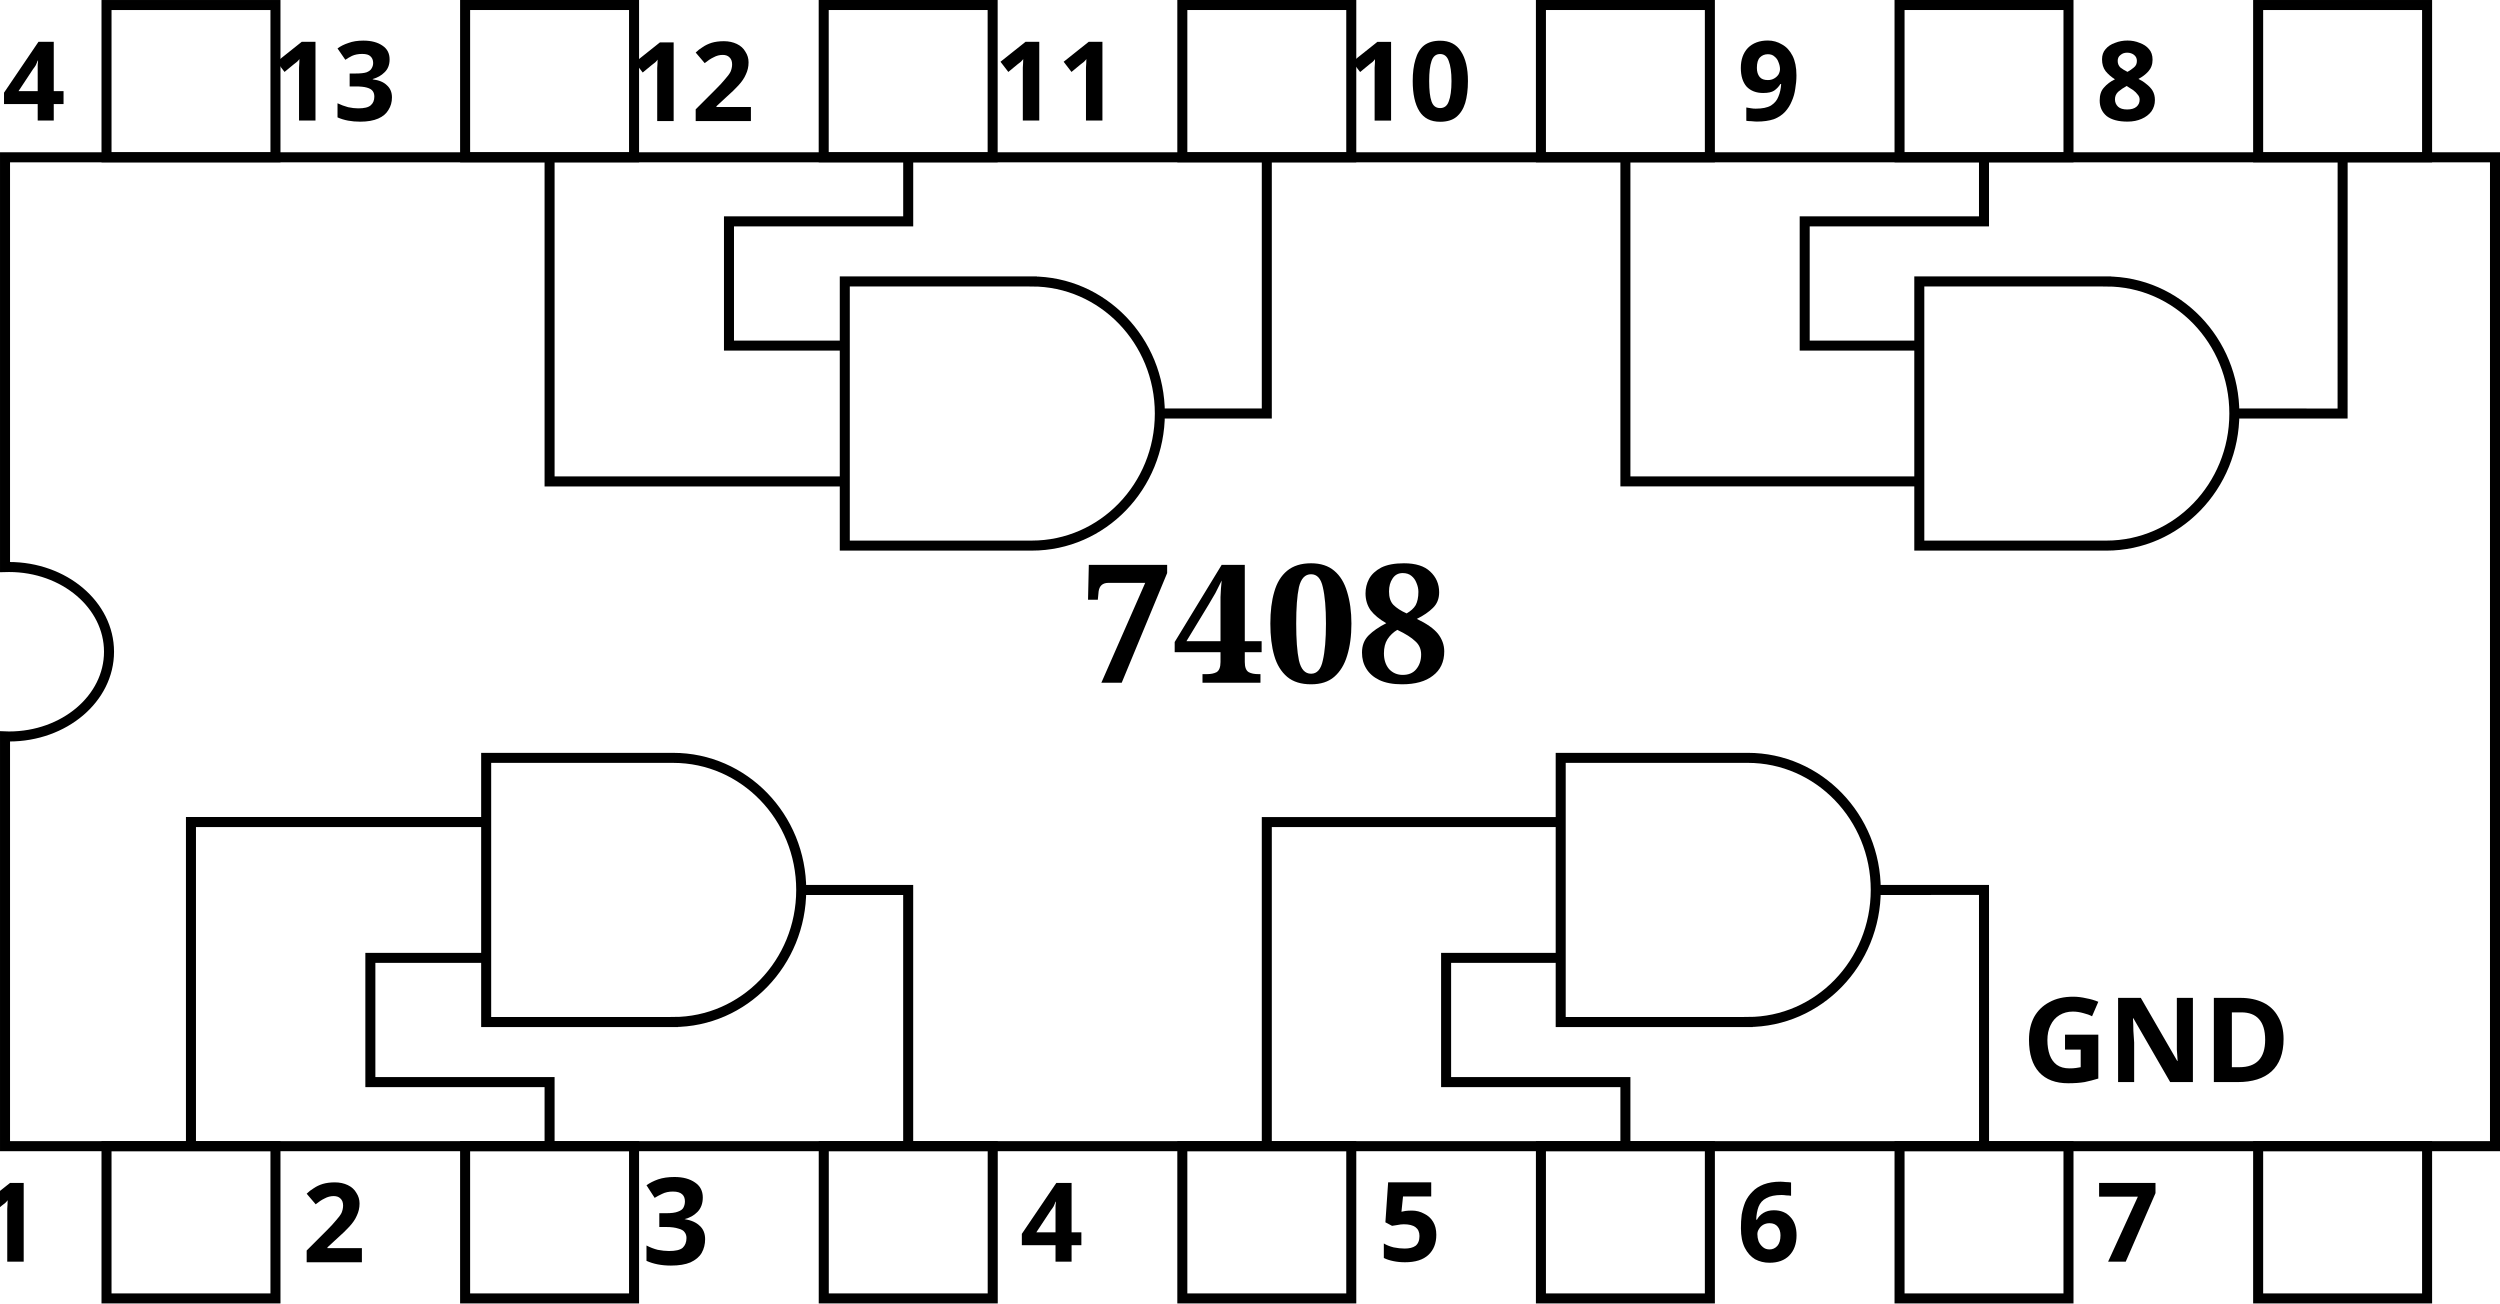
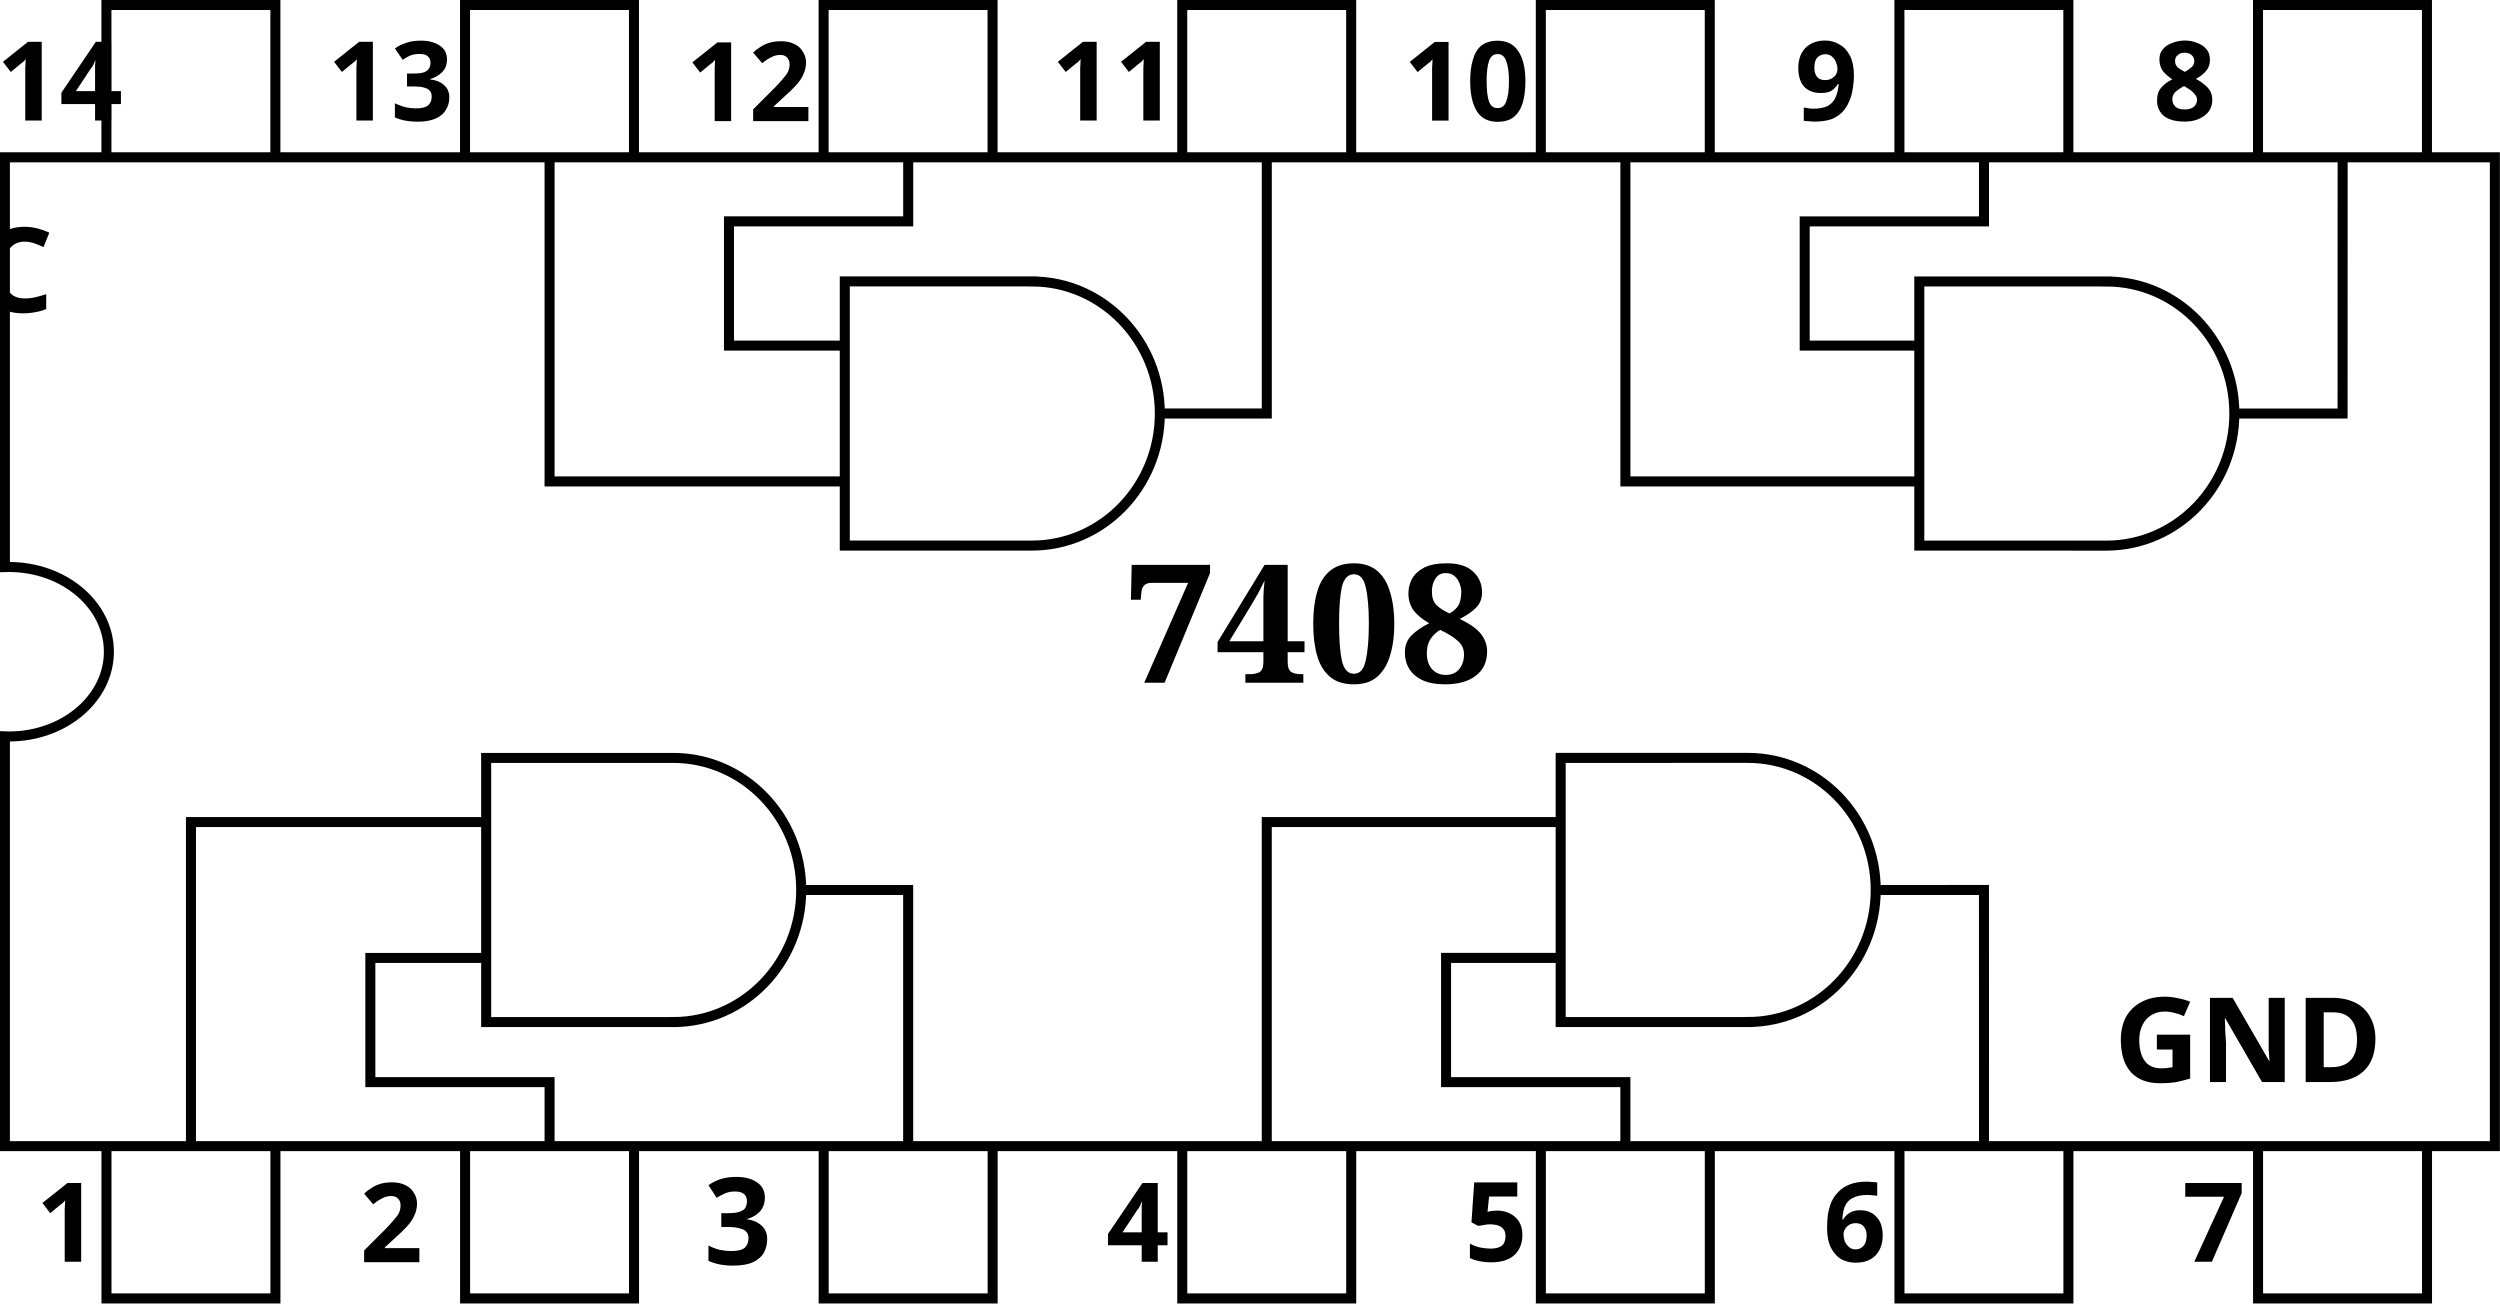
<svg xmlns="http://www.w3.org/2000/svg" width="99.736mm" height="52mm" version="1.1" viewBox="0 0 99.736 52">
-   <g transform="translate(-.1327 -.35253)" stroke-width=".4">
-     <g stroke="#000">
-       <g>
-         <path d="m0.333 46.078h99.336v-39.45h-99.336v16.347a3.989 3.381 0 0 1 0.159-0.002 3.989 3.381 0 0 1 3.99 3.38 3.989 3.381 0 0 1-3.99 3.381 3.989 3.381 0 0 1-0.159-0.004z" fill="none" stroke="#000" />
-         <g stroke="#000">
-           <g transform="translate(0 .21984)">
-             <rect x="90.22" y=".333" width="6.74" height="6.075" fill="none" stroke="#000" />
-             <text x="93.592" y="4.94" fill="#000000" font-family="sans" font-size="4.404px" font-weight="bold" stroke="none" text-align="center" text-anchor="middle" xml:space="preserve">
-               <tspan x="93.592" y="4.94" stroke="none" stroke-width=".4">8</tspan>
-               <tspan x="93.592" y="10.445" />
-             </text>
-           </g>
-           <g transform="translate(3.4968e-6 .066304)">
-             <rect x="75.914" y=".486" width="6.74" height="6.075" fill="none" stroke="#000" />
-             <text x="79.293" y="5.091" fill="#000000" font-family="sans" font-size="4.404px" font-weight="bold" stroke="none" text-align="center" text-anchor="middle" xml:space="preserve">
-               <tspan x="79.293" y="5.091" stroke="none" stroke-width=".4">9</tspan>
-               <tspan x="79.293" y="10.596" />
-             </text>
-           </g>
-           <g transform="translate(6.9936e-6 .066304)">
-             <rect x="61.607" y=".486" width="6.74" height="6.075" fill="none" stroke="#000" />
-             <text x="64.929" y="5.098" fill="#000000" font-family="sans" font-size="4.404px" font-weight="bold" stroke="none" text-align="center" text-anchor="middle" xml:space="preserve">
-               <tspan x="64.929" y="5.098" stroke="none" stroke-width=".4">10</tspan>
-               <tspan x="64.929" y="10.602" />
-             </text>
-           </g>
-           <g transform="translate(1.049e-5 .066304)">
-             <rect x="47.301" y=".486" width="6.74" height="6.075" fill="none" stroke="#000" />
-             <text x="50.891" y="5.096" fill="#000000" font-family="sans" font-size="4.404px" font-weight="bold" stroke="none" text-align="center" text-anchor="middle" xml:space="preserve">
-               <tspan x="50.891" y="5.096" stroke="none" stroke-width=".4">11</tspan>
-               <tspan x="50.891" y="10.6" />
-             </text>
-           </g>
-           <g transform="translate(6.3578e-6 .066304)">
-             <rect x="32.994" y=".486" width="6.74" height="6.075" fill="none" stroke="#000" />
-             <text x="36.307" y="5.118" fill="#000000" font-family="sans" font-size="4.404px" font-weight="bold" stroke="none" text-align="center" text-anchor="middle" xml:space="preserve">
-               <tspan x="36.307" y="5.118" stroke="none" stroke-width=".4">12</tspan>
-               <tspan x="36.307" y="10.622" />
-             </text>
-           </g>
-           <g transform="translate(-1.5895e-6 .066303)">
-             <rect x="18.688" y=".486" width="6.74" height="6.075" fill="none" stroke="#000" />
-             <text x="22.016" y="5.096" fill="#000000" font-family="sans" font-size="4.404px" font-weight="bold" stroke="none" text-align="center" text-anchor="middle" xml:space="preserve">
-               <tspan x="22.016" y="5.096" stroke="none" stroke-width=".4">13</tspan>
-               <tspan x="22.016" y="10.6" />
-             </text>
-           </g>
-           <g>
-             <rect x="4.382" y=".553" width="6.74" height="6.075" fill="none" stroke="#000" />
-             <text x="7.659" y="5.162" fill="#000000" font-family="sans" font-size="4.404px" font-weight="bold" stroke="none" text-align="center" text-anchor="middle" xml:space="preserve">
-               <tspan x="7.659" y="5.162" fill="#000000" font-size="4.404px" stroke="none" stroke-width=".4">14</tspan>
-             </text>
-           </g>
-         </g>
-         <g transform="translate(0 -.10663)" stroke="#000">
-           <g stroke-width=".4">
-             <g>
-               <rect x="90.22" y="46.184" width="6.74" height="6.075" fill="none" stroke="#000" />
-               <text x="93.603" y="50.794" fill="#000000" font-family="sans" font-size="4.404px" font-weight="bold" stroke="none" text-align="center" text-anchor="middle" xml:space="preserve">
-                 <tspan x="93.603" y="50.794" fill="#000000" font-size="4.404px" stroke="none" stroke-width=".4">7</tspan>
-               </text>
-             </g>
-             <g>
-               <rect x="75.914" y="46.184" width="6.74" height="6.075" fill="none" stroke="#000" />
-               <text x="79.279" y="50.789" fill="#000000" font-family="sans" font-size="4.404px" font-weight="bold" stroke="none" text-align="center" text-anchor="middle" xml:space="preserve">
-                 <tspan x="79.279" y="50.789" fill="#000000" font-size="4.404px" stroke="none" stroke-width=".4">6</tspan>
-               </text>
-             </g>
-             <g>
-               <rect x="61.607" y="46.184" width="6.74" height="6.075" fill="none" stroke="#000" />
-               <text x="64.971" y="50.772" fill="#000000" font-family="sans" font-size="4.404px" font-weight="bold" stroke="none" text-align="center" text-anchor="middle" xml:space="preserve">
-                 <tspan x="64.971" y="50.772" fill="#000000" font-size="4.404px" stroke="none" stroke-width=".4">5</tspan>
-               </text>
-             </g>
-             <g>
-               <rect x="47.301" y="46.184" width="6.74" height="6.075" fill="none" stroke="#000" />
-               <text x="50.671" y="50.794" fill="#000000" font-family="sans" font-size="4.404px" font-weight="bold" stroke="none" text-align="center" text-anchor="middle" xml:space="preserve">
-                 <tspan x="50.671" y="50.794" fill="#000000" font-size="4.404px" stroke="none" stroke-width=".4">4</tspan>
-               </text>
-             </g>
-           </g>
-           <g transform="matrix(1.0004 0 0 .99633 -.012915 .16553)" stroke-width=".401">
-             <rect x="32.996" y="46.187" width="6.738" height="6.098" fill="none" stroke="#000" />
-             <text transform="scale(.99107 1.009)" x="36.697" y="50.469" fill="#000000" font-family="sans" font-size="4.797px" font-weight="bold" stroke="none" text-align="center" text-anchor="middle" xml:space="preserve">
-               <tspan x="36.697" y="50.469" stroke="none" stroke-width=".401">3</tspan>
-               <tspan x="36.697" y="56.465" />
-             </text>
-           </g>
-           <g stroke-width=".4">
-             <rect x="18.688" y="46.184" width="6.74" height="6.075" fill="none" stroke="#000" />
-             <text x="22.047" y="50.816" fill="#000000" font-family="sans" font-size="4.404px" font-weight="bold" stroke="none" text-align="center" text-anchor="middle" xml:space="preserve">
-               <tspan x="22.047" y="50.816" stroke="none" stroke-width=".4">2</tspan>
-               <tspan x="22.047" y="56.32" />
-             </text>
-           </g>
-           <g stroke-width=".4">
-             <text x="7.972" y="50.794" fill="#000000" font-family="sans" font-size="4.404px" font-weight="bold" stroke="none" text-align="center" text-anchor="middle" xml:space="preserve">
-               <tspan x="7.972" y="50.794" fill="#000000" font-size="4.404px" stroke="none" stroke-width=".4">1</tspan>
-             </text>
-             <rect x="4.382" y="46.184" width="6.74" height="6.075" fill="none" stroke="#000" />
-           </g>
-         </g>
-         <g transform="translate(0 -.05268)" fill="#000000" stroke="none" text-anchor="middle">
-           <text x="7.559" y="11.919" font-family="sans" font-size="4.695px" text-align="center" xml:space="preserve">
-             <tspan x="7.559" y="11.919" fill="#000000" font-family="sans-serif" font-size="4.695px" font-weight="bold" stroke="none" stroke-width=".4">V<tspan baseline-shift="sub" fill="#000000" font-size="4.695px" stroke="none" stroke-width=".4">CC</tspan>
-             </tspan>
-           </text>
-           <text x="92.873" y="43.574" font-family="sans-serif" font-size="4.695px" font-weight="bold" text-align="center" xml:space="preserve">
-             <tspan x="92.873" y="43.574" fill="#000000" stroke="none" stroke-width=".4">GND</tspan>
-           </text>
-         </g>
+   <g stroke-width="0" text-anchor="middle">
+     <g font-family="sans">
+       <g font-size="4.404px" font-weight="bold">
+         <text x="93.46" y="4.807" text-align="center" xml:space="preserve">
+           <tspan x="93.46" y="4.807" stroke-width="0">8</tspan>
+           <tspan x="93.46" y="10.312" />
+         </text>
+         <text x="79.16" y="4.805" text-align="center" xml:space="preserve">
+           <tspan x="79.16" y="4.805" stroke-width="0">9</tspan>
+           <tspan x="79.16" y="10.31" />
+         </text>
+         <text x="64.796" y="4.812" text-align="center" xml:space="preserve">
+           <tspan x="64.796" y="4.812" stroke-width="0">10</tspan>
+           <tspan x="64.796" y="10.316" />
+         </text>
+         <text x="50.758" y="4.81" text-align="center" xml:space="preserve">
+           <tspan x="50.758" y="4.81" stroke-width="0">11</tspan>
+           <tspan x="50.758" y="10.314" />
+         </text>
+         <text x="36.175" y="4.832" text-align="center" xml:space="preserve">
+           <tspan x="36.175" y="4.832" stroke-width="0">12</tspan>
+           <tspan x="36.175" y="10.336" />
+         </text>
+         <text x="21.884" y="4.81" text-align="center" xml:space="preserve">
+           <tspan x="21.884" y="4.81" stroke-width="0">13</tspan>
+           <tspan x="21.884" y="10.314" />
+         </text>
+         <text x="7.527" y="4.81" text-align="center" xml:space="preserve">
+           <tspan x="7.527" y="4.81" fill="#000000" font-size="4.404px" stroke-width="0">14</tspan>
+         </text>
+         <text x="93.471" y="50.335" text-align="center" xml:space="preserve">
+           <tspan x="93.471" y="50.335" fill="#000000" font-size="4.404px" stroke-width="0">7</tspan>
+         </text>
+         <text x="79.147" y="50.33" text-align="center" xml:space="preserve">
+           <tspan x="79.147" y="50.33" fill="#000000" font-size="4.404px" stroke-width="0">6</tspan>
+         </text>
+         <text x="64.838" y="50.313" text-align="center" xml:space="preserve">
+           <tspan x="64.838" y="50.313" fill="#000000" font-size="4.404px" stroke-width="0">5</tspan>
+         </text>
+         <text x="50.538" y="50.335" text-align="center" xml:space="preserve">
+           <tspan x="50.538" y="50.335" fill="#000000" font-size="4.404px" stroke-width="0">4</tspan>
+         </text>
      </g>
-       <g fill="none" stroke="#000">
-         <path d="m50.671 46.078 2e-6 -12.93h11.725m2.581 12.93v-2.556h-7.153v-4.956h4.572m12.569-2.709 4.318-5.31e-4 0.002 10.221m-9.426-4.952h-7.463v-10.538l7.463-8.1e-4c2.82 0 5.106 2.361 5.106 5.269 0 2.909-2.286 5.269-5.106 5.269z" />
-         <path d="m22.058 46.078v-2.556h-7.15l1e-6 -4.956h4.62m-11.777 7.511 3.2e-6 -12.93 11.777 2e-6m12.569 2.71 4.267 1e-6 -2e-6 10.221m-9.373-4.952h-7.463v-10.538l7.463-8.1e-4c2.82 0 5.106 2.361 5.106 5.269 0 2.909-2.286 5.269-5.106 5.269z" />
-         <path d="m64.977 6.628 2e-6 12.93h11.725m2.581-12.93v2.556h-7.153v4.956h4.572m12.569 2.709 4.318 5.31e-4 0.002-10.221m-9.426 4.952h-7.463v10.538l7.463 8.1e-4c2.82 0 5.106-2.361 5.106-5.269 0-2.909-2.286-5.269-5.106-5.269z" />
-         <path d="m36.365 6.628v2.556h-7.15l1e-6 4.956h4.62m-11.777-7.511 4e-6 12.93 11.777-2e-6m12.569-2.71 4.267-1e-6 -2e-6 -10.221m-9.373 4.952h-7.463v10.538l7.463 8.1e-4c2.82 0 5.106-2.361 5.106-5.269 0-2.909-2.286-5.269-5.106-5.269z" />
+       <g font-weight="bold">
+         <text transform="scale(.99307 1.007)" x="36.49" y="50.094" font-size="4.789px" text-align="center" xml:space="preserve">
+           <tspan x="36.49" y="50.094" stroke-width="0">3</tspan>
+           <tspan x="36.49" y="56.08" />
+         </text>
+         <text x="21.915" y="50.357" font-size="4.404px" text-align="center" xml:space="preserve">
+           <tspan x="21.915" y="50.357" stroke-width="0">2</tspan>
+           <tspan x="21.915" y="55.861" />
+         </text>
+         <text x="7.839" y="50.335" font-size="4.404px" text-align="center" xml:space="preserve">
+           <tspan x="7.839" y="50.335" fill="#000000" font-size="4.404px" stroke-width="0">1</tspan>
+         </text>
      </g>
+       <text x="7.426" y="11.514" font-size="4.695px" text-align="center" xml:space="preserve">
+         <tspan x="7.426" y="11.514" fill="#000000" font-family="sans-serif" font-size="4.695px" font-weight="bold" stroke-width="0">V<tspan baseline-shift="sub" fill="#000000" font-size="4.695px" stroke-width="0">CC</tspan>
+         </tspan>
+       </text>
    </g>
-     <text x="54.866" y="27.589" fill="#000000" font-family="sans-serif" font-size="6.573px" font-weight="bold" text-align="center" text-anchor="middle" xml:space="preserve">
-       <tspan x="54.866" y="27.589" fill="#000000" font-family="serif" font-size="6.573px" font-weight="bold" stroke-width=".4">7408</tspan>
+     <text x="92.741" y="43.169" font-family="sans-serif" font-size="4.695px" font-weight="bold" text-align="center" xml:space="preserve">
+       <tspan x="92.741" y="43.169" fill="#000000" stroke-width="0">GND</tspan>
    </text>
  </g>
+   <path d="m36.232 6.275v2.556h-7.15l1e-6 4.956h4.62m-11.777-7.511 4e-6 12.93 11.777-2e-6m12.569-2.71 4.267-1e-6 -2e-6 -10.221m-9.373 4.952h-7.463v10.538l7.463 8.1e-4c2.82 0 5.106-2.361 5.106-5.269s-2.286-5.269-5.106-5.269zm23.679-4.951 2e-6 12.93h11.725m2.581-12.93v2.556h-7.153v4.956h4.572m12.569 2.709 4.318 5.31e-4 0.002-10.221m-9.426 4.952h-7.463v10.538l7.463 8.1e-4c2.82 0 5.106-2.361 5.106-5.269s-2.286-5.269-5.106-5.269zm-62.107 34.499v-2.556h-7.15l1e-6 -4.956h4.62m-11.777 7.511 3.2e-6 -12.93 11.777 2e-6m12.569 2.71 4.267 1e-6 -2e-6 10.221m-9.373-4.952h-7.463v-10.538l7.463-8.1e-4c2.82 0 5.106 2.361 5.106 5.269s-2.286 5.269-5.106 5.269zm23.679 4.951 2e-6 -12.93h11.725m2.581 12.93v-2.556h-7.153v-4.956h4.572m12.569-2.709 4.318-5.31e-4 0.002 10.221m-9.426-4.952h-7.463v-10.538l7.463-8.1e-4c2.82 0 5.106 2.361 5.106 5.269s-2.286 5.269-5.106 5.269zm-65.477 4.951h6.74v6.075h-6.74zm14.306 0h6.74v6.075h-6.74zm14.306-7.32e-4h6.741v6.076h-6.741zm14.306 7.32e-4h6.74v6.075h-6.74zm14.306 0h6.74v6.075h-6.74zm14.306 0h6.74v6.075h-6.74zm14.306 0h6.74v6.075h-6.74zm-85.838-45.525h6.74v6.075h-6.74zm14.306 4.7e-7h6.74v6.075h-6.74zm14.306 0h6.74v6.075h-6.74zm14.306 0h6.74v6.075h-6.74zm14.306 0h6.74v6.075h-6.74zm14.306 0h6.74v6.075h-6.74zm14.306 0h6.74v6.075h-6.74zm-89.887 45.525h99.336v-39.45h-99.336v16.347a3.989 3.381 0 0 1 0.159-0.002 3.989 3.381 0 0 1 3.99 3.38 3.989 3.381 0 0 1-3.99 3.381 3.989 3.381 0 0 1-0.159-0.004z" fill="none" stroke="#000" stroke-width=".4" />
+   <text x="54.734" y="27.236" fill="#000000" font-family="sans-serif" font-size="6.573px" font-weight="bold" stroke-width="0" text-align="center" text-anchor="middle" xml:space="preserve">
+     <tspan x="54.734" y="27.236" fill="#000000" font-family="serif" font-size="6.573px" font-weight="bold" stroke-width="0">7408</tspan>
+   </text>
</svg>
